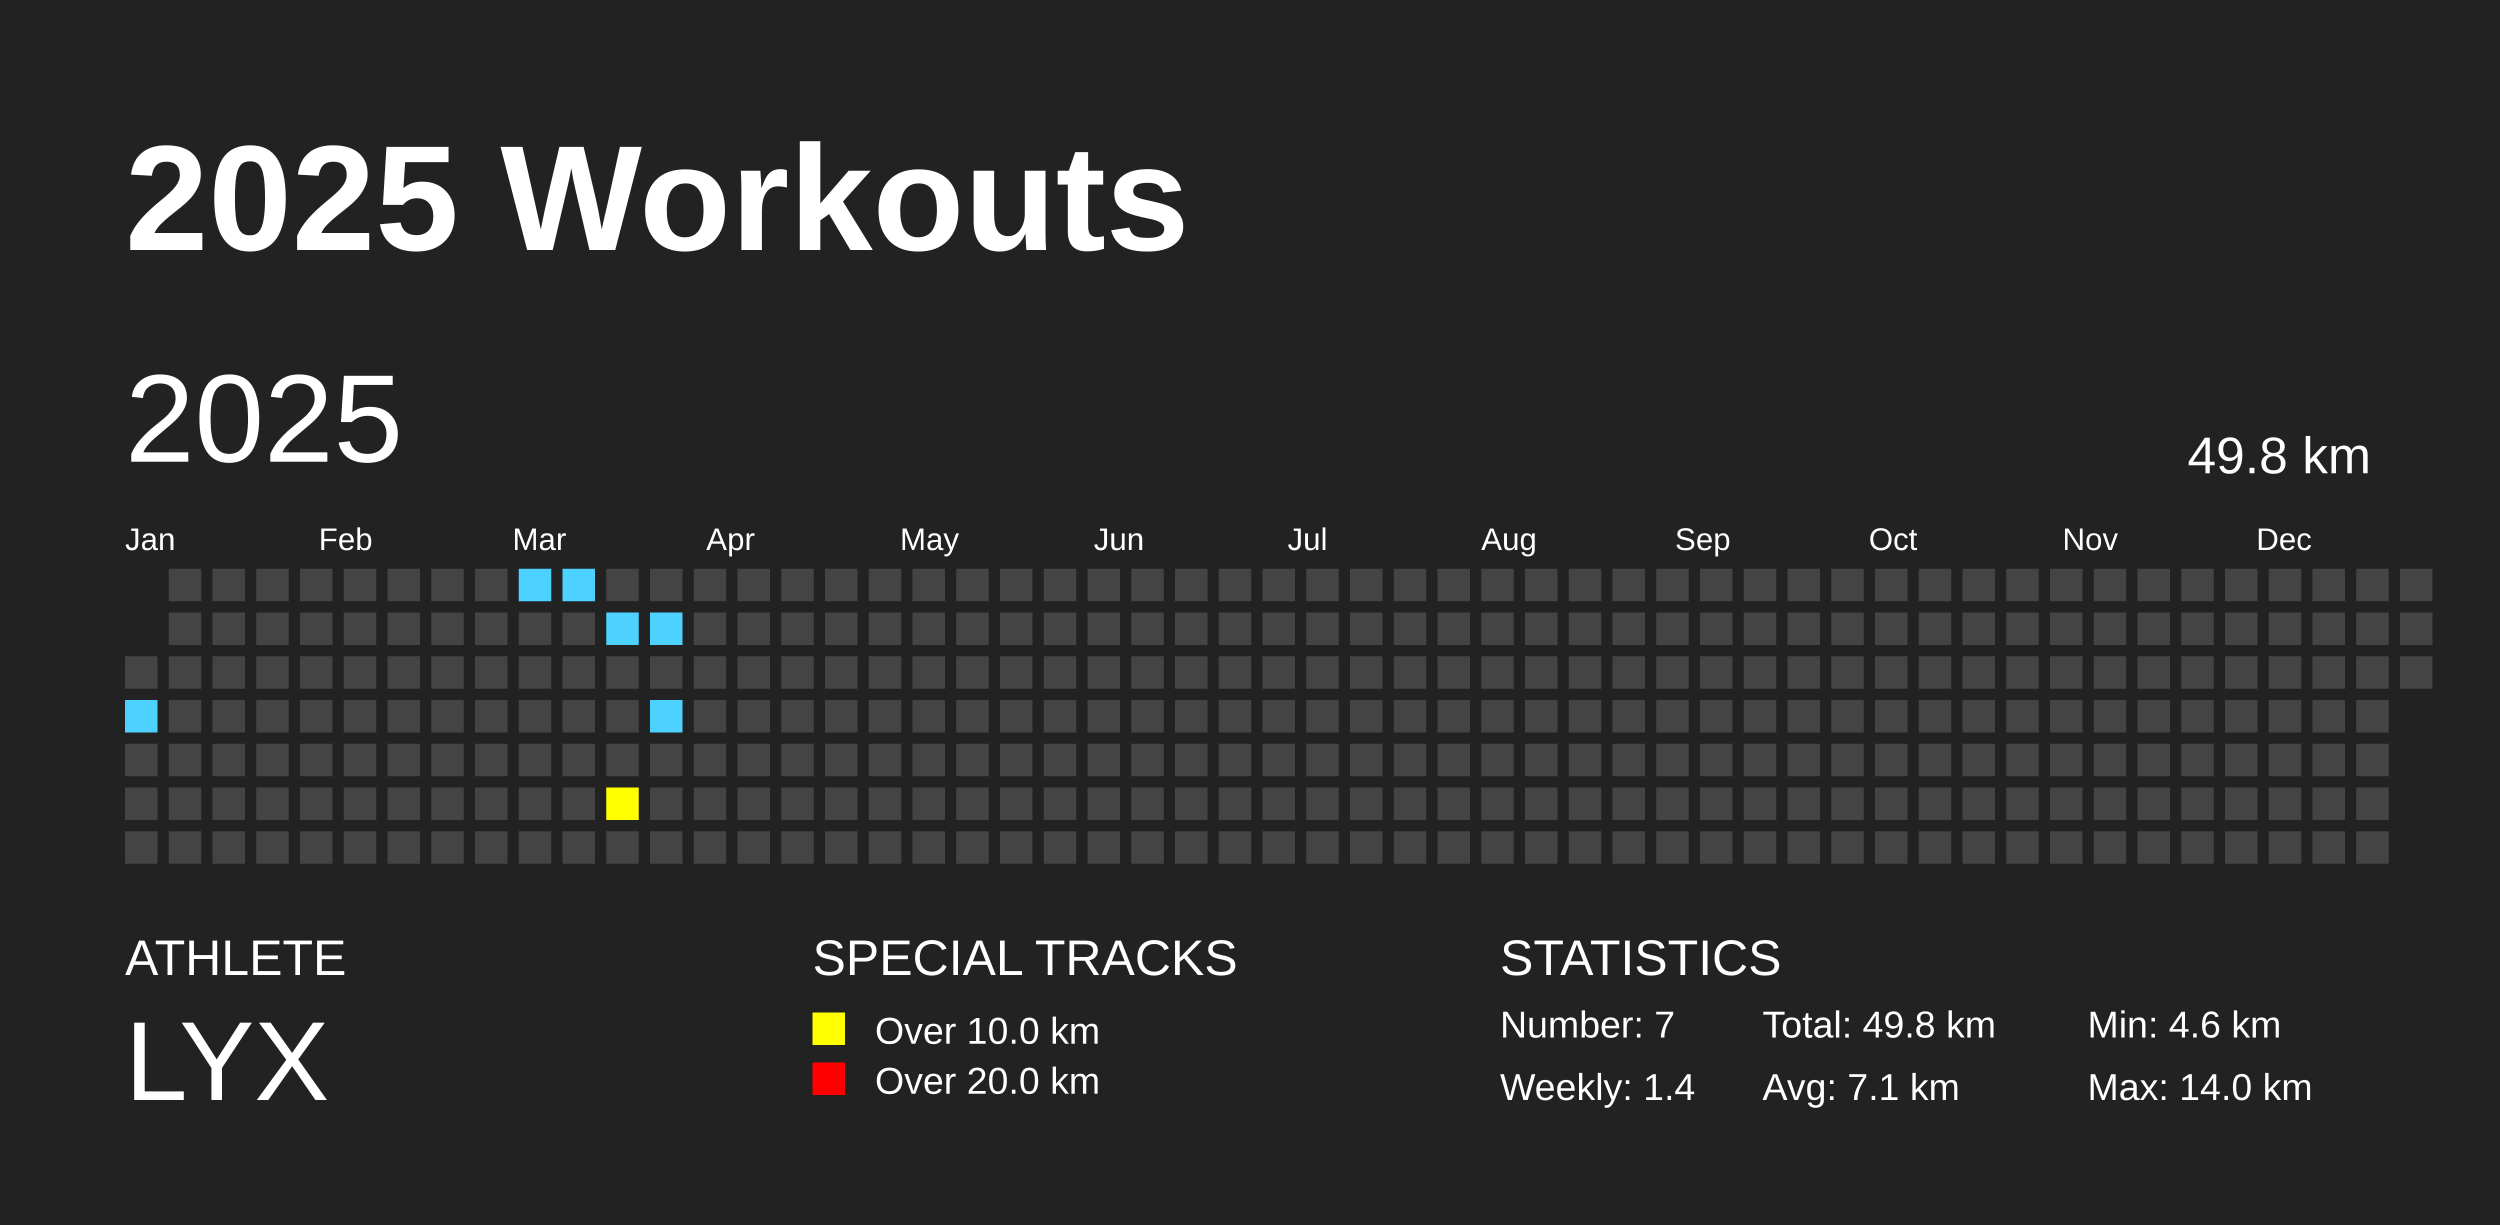
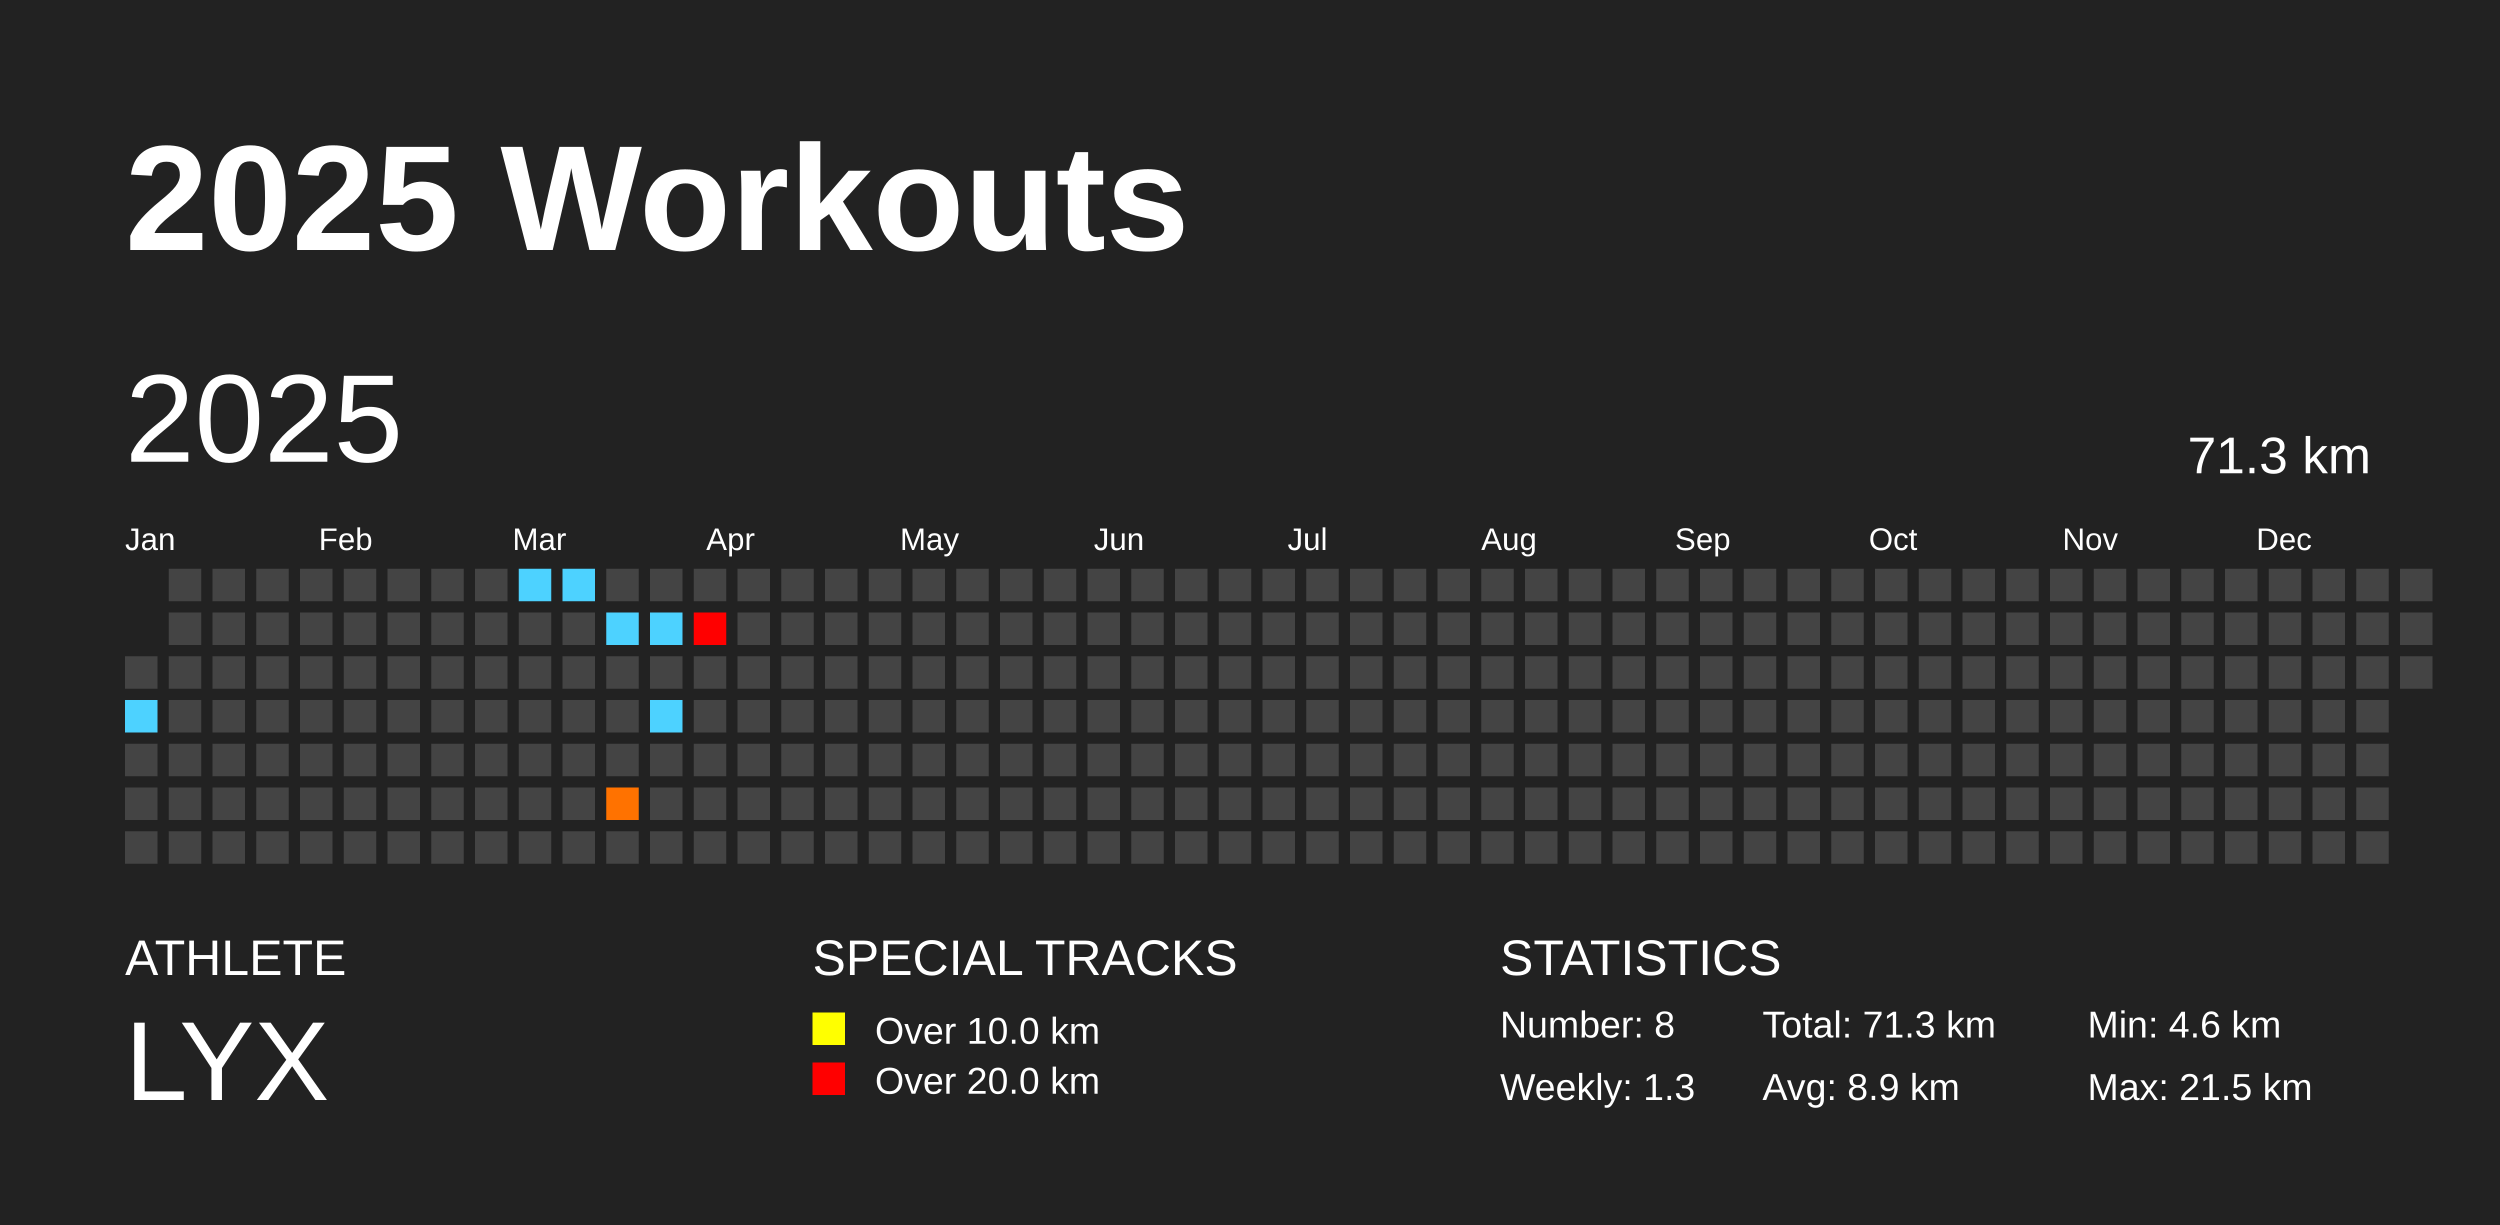
<svg xmlns="http://www.w3.org/2000/svg" baseProfile="full" height="98mm" version="1.1" viewBox="0,0,200,98" width="200mm">
  <defs />
  <rect fill="#222222" height="98" width="200" x="0" y="0" />
  <text fill="#FFFFFF" style="font-size:12px; font-family:Arial; font-weight:bold;" x="10" y="20">2025 Workouts</text>
  <text fill="#FFFFFF" style="font-size:4px; font-family:Arial" x="10" y="78">ATHLETE</text>
  <text fill="#FFFFFF" style="font-size:9px; font-family:Arial" x="10" y="88">LYX</text>
  <text fill="#FFFFFF" style="font-size:4px; font-family:Arial" x="65" y="78">SPECIAL TRACKS</text>
  <rect fill="yellow" height="2.6" width="2.6" x="65" y="81" />
  <text fill="#FFFFFF" style="font-size:3px; font-family:Arial" x="70" y="83.5">Over 10.0 km</text>
  <rect fill="red" height="2.6" width="2.6" x="65" y="85" />
  <text fill="#FFFFFF" style="font-size:3px; font-family:Arial" x="70" y="87.5">Over 20.0 km</text>
  <text fill="#FFFFFF" style="font-size:4px; font-family:Arial" x="120" y="78">STATISTICS</text>
-   <text fill="#FFFFFF" style="font-size:3px; font-family:Arial" x="120" y="83">Number: 7</text>
-   <text fill="#FFFFFF" style="font-size:3px; font-family:Arial" x="120" y="88">Weekly: 1.4</text>
-   <text fill="#FFFFFF" style="font-size:3px; font-family:Arial" x="141" y="83">Total: 49.8 km</text>
-   <text fill="#FFFFFF" style="font-size:3px; font-family:Arial" x="141" y="88">Avg: 7.1 km</text>
+   <text fill="#FFFFFF" style="font-size:3px; font-family:Arial" x="120" y="83">Number: 8</text>
+   <text fill="#FFFFFF" style="font-size:3px; font-family:Arial" x="120" y="88">Weekly: 1.3</text>
+   <text fill="#FFFFFF" style="font-size:3px; font-family:Arial" x="141" y="83">Total: 71.3 km</text>
+   <text fill="#FFFFFF" style="font-size:3px; font-family:Arial" x="141" y="88">Avg: 8.9 km</text>
  <text fill="#FFFFFF" style="font-size:3px; font-family:Arial" x="167" y="83">Min: 4.6 km</text>
-   <text fill="#FFFFFF" style="font-size:3px; font-family:Arial" x="167" y="88">Max: 14.0 km</text>
+   <text fill="#FFFFFF" style="font-size:3px; font-family:Arial" x="167" y="88">Max: 21.5 km</text>
  <text dominant-baseline="hanging" fill="#FFFFFF" style="font-size:10.0px; font-family:Arial;" x="10" y="30">2025</text>
-   <text dominant-baseline="hanging" fill="#FFFFFF" style="font-size:4.125px; font-family:Arial;" x="175" y="35">49.8 km</text>
+   <text dominant-baseline="hanging" fill="#FFFFFF" style="font-size:4.125px; font-family:Arial;" x="175" y="35">71.3 km</text>
  <text fill="#FFFFFF" style="font-size:2.5px; font-family:Arial" x="10.0" y="44">Jan</text>
  <text fill="#FFFFFF" style="font-size:2.5px; font-family:Arial" x="25.5" y="44">Feb</text>
  <text fill="#FFFFFF" style="font-size:2.5px; font-family:Arial" x="41.0" y="44">Mar</text>
  <text fill="#FFFFFF" style="font-size:2.5px; font-family:Arial" x="56.5" y="44">Apr</text>
  <text fill="#FFFFFF" style="font-size:2.5px; font-family:Arial" x="72.0" y="44">May</text>
  <text fill="#FFFFFF" style="font-size:2.5px; font-family:Arial" x="87.5" y="44">Jun</text>
  <text fill="#FFFFFF" style="font-size:2.5px; font-family:Arial" x="103.0" y="44">Jul</text>
  <text fill="#FFFFFF" style="font-size:2.5px; font-family:Arial" x="118.5" y="44">Aug</text>
  <text fill="#FFFFFF" style="font-size:2.5px; font-family:Arial" x="134.0" y="44">Sep</text>
  <text fill="#FFFFFF" style="font-size:2.5px; font-family:Arial" x="149.5" y="44">Oct</text>
  <text fill="#FFFFFF" style="font-size:2.5px; font-family:Arial" x="165.0" y="44">Nov</text>
  <text fill="#FFFFFF" style="font-size:2.5px; font-family:Arial" x="180.5" y="44">Dec</text>
  <rect fill="#444444" height="2.6" width="2.6" x="10.0" y="52.5" />
-   <rect fill="#4DD2FF" height="2.6" width="2.6" x="10.0" y="56.0" />
+   <rect fill="#4dd2ff" height="2.6" width="2.6" x="10.0" y="56.0" />
  <rect fill="#444444" height="2.6" width="2.6" x="10.0" y="59.5" />
  <rect fill="#444444" height="2.6" width="2.6" x="10.0" y="63.0" />
  <rect fill="#444444" height="2.6" width="2.6" x="10.0" y="66.5" />
  <rect fill="#444444" height="2.6" width="2.6" x="13.5" y="45.5" />
  <rect fill="#444444" height="2.6" width="2.6" x="13.5" y="49.0" />
  <rect fill="#444444" height="2.6" width="2.6" x="13.5" y="52.5" />
  <rect fill="#444444" height="2.6" width="2.6" x="13.5" y="56.0" />
  <rect fill="#444444" height="2.6" width="2.6" x="13.5" y="59.5" />
  <rect fill="#444444" height="2.6" width="2.6" x="13.5" y="63.0" />
  <rect fill="#444444" height="2.6" width="2.6" x="13.5" y="66.5" />
  <rect fill="#444444" height="2.6" width="2.6" x="17.0" y="45.5" />
  <rect fill="#444444" height="2.6" width="2.6" x="17.0" y="49.0" />
  <rect fill="#444444" height="2.6" width="2.6" x="17.0" y="52.5" />
  <rect fill="#444444" height="2.6" width="2.6" x="17.0" y="56.0" />
  <rect fill="#444444" height="2.6" width="2.6" x="17.0" y="59.5" />
  <rect fill="#444444" height="2.6" width="2.6" x="17.0" y="63.0" />
  <rect fill="#444444" height="2.6" width="2.6" x="17.0" y="66.5" />
  <rect fill="#444444" height="2.6" width="2.6" x="20.5" y="45.5" />
  <rect fill="#444444" height="2.6" width="2.6" x="20.5" y="49.0" />
  <rect fill="#444444" height="2.6" width="2.6" x="20.5" y="52.5" />
  <rect fill="#444444" height="2.6" width="2.6" x="20.5" y="56.0" />
  <rect fill="#444444" height="2.6" width="2.6" x="20.5" y="59.5" />
  <rect fill="#444444" height="2.6" width="2.6" x="20.5" y="63.0" />
  <rect fill="#444444" height="2.6" width="2.6" x="20.5" y="66.5" />
  <rect fill="#444444" height="2.6" width="2.6" x="24.0" y="45.5" />
  <rect fill="#444444" height="2.6" width="2.6" x="24.0" y="49.0" />
  <rect fill="#444444" height="2.6" width="2.6" x="24.0" y="52.5" />
  <rect fill="#444444" height="2.6" width="2.6" x="24.0" y="56.0" />
  <rect fill="#444444" height="2.6" width="2.6" x="24.0" y="59.5" />
  <rect fill="#444444" height="2.6" width="2.6" x="24.0" y="63.0" />
  <rect fill="#444444" height="2.6" width="2.6" x="24.0" y="66.5" />
  <rect fill="#444444" height="2.6" width="2.6" x="27.5" y="45.5" />
  <rect fill="#444444" height="2.6" width="2.6" x="27.5" y="49.0" />
  <rect fill="#444444" height="2.6" width="2.6" x="27.5" y="52.5" />
  <rect fill="#444444" height="2.6" width="2.6" x="27.5" y="56.0" />
  <rect fill="#444444" height="2.6" width="2.6" x="27.5" y="59.5" />
  <rect fill="#444444" height="2.6" width="2.6" x="27.5" y="63.0" />
  <rect fill="#444444" height="2.6" width="2.6" x="27.5" y="66.5" />
  <rect fill="#444444" height="2.6" width="2.6" x="31.0" y="45.5" />
  <rect fill="#444444" height="2.6" width="2.6" x="31.0" y="49.0" />
  <rect fill="#444444" height="2.6" width="2.6" x="31.0" y="52.5" />
  <rect fill="#444444" height="2.6" width="2.6" x="31.0" y="56.0" />
  <rect fill="#444444" height="2.6" width="2.6" x="31.0" y="59.5" />
  <rect fill="#444444" height="2.6" width="2.6" x="31.0" y="63.0" />
  <rect fill="#444444" height="2.6" width="2.6" x="31.0" y="66.5" />
  <rect fill="#444444" height="2.6" width="2.6" x="34.5" y="45.5" />
  <rect fill="#444444" height="2.6" width="2.6" x="34.5" y="49.0" />
  <rect fill="#444444" height="2.6" width="2.6" x="34.5" y="52.5" />
  <rect fill="#444444" height="2.6" width="2.6" x="34.5" y="56.0" />
  <rect fill="#444444" height="2.6" width="2.6" x="34.5" y="59.5" />
  <rect fill="#444444" height="2.6" width="2.6" x="34.5" y="63.0" />
  <rect fill="#444444" height="2.6" width="2.6" x="34.5" y="66.5" />
  <rect fill="#444444" height="2.6" width="2.6" x="38.0" y="45.5" />
  <rect fill="#444444" height="2.6" width="2.6" x="38.0" y="49.0" />
  <rect fill="#444444" height="2.6" width="2.6" x="38.0" y="52.5" />
  <rect fill="#444444" height="2.6" width="2.6" x="38.0" y="56.0" />
  <rect fill="#444444" height="2.6" width="2.6" x="38.0" y="59.5" />
  <rect fill="#444444" height="2.6" width="2.6" x="38.0" y="63.0" />
  <rect fill="#444444" height="2.6" width="2.6" x="38.0" y="66.5" />
-   <rect fill="#4DD2FF" height="2.6" width="2.6" x="41.5" y="45.5" />
+   <rect fill="#4dd2ff" height="2.6" width="2.6" x="41.5" y="45.5" />
  <rect fill="#444444" height="2.6" width="2.6" x="41.5" y="49.0" />
  <rect fill="#444444" height="2.6" width="2.6" x="41.5" y="52.5" />
  <rect fill="#444444" height="2.6" width="2.6" x="41.5" y="56.0" />
  <rect fill="#444444" height="2.6" width="2.6" x="41.5" y="59.5" />
  <rect fill="#444444" height="2.6" width="2.6" x="41.5" y="63.0" />
  <rect fill="#444444" height="2.6" width="2.6" x="41.5" y="66.5" />
-   <rect fill="#4DD2FF" height="2.6" width="2.6" x="45.0" y="45.5" />
+   <rect fill="#4dd2ff" height="2.6" width="2.6" x="45.0" y="45.5" />
  <rect fill="#444444" height="2.6" width="2.6" x="45.0" y="49.0" />
  <rect fill="#444444" height="2.6" width="2.6" x="45.0" y="52.5" />
  <rect fill="#444444" height="2.6" width="2.6" x="45.0" y="56.0" />
  <rect fill="#444444" height="2.6" width="2.6" x="45.0" y="59.5" />
  <rect fill="#444444" height="2.6" width="2.6" x="45.0" y="63.0" />
  <rect fill="#444444" height="2.6" width="2.6" x="45.0" y="66.5" />
  <rect fill="#444444" height="2.6" width="2.6" x="48.5" y="45.5" />
-   <rect fill="#4DD2FF" height="2.6" width="2.6" x="48.5" y="49.0" />
+   <rect fill="#4dd2ff" height="2.6" width="2.6" x="48.5" y="49.0" />
  <rect fill="#444444" height="2.6" width="2.6" x="48.5" y="52.5" />
  <rect fill="#444444" height="2.6" width="2.6" x="48.5" y="56.0" />
  <rect fill="#444444" height="2.6" width="2.6" x="48.5" y="59.5" />
-   <rect fill="yellow" height="2.6" width="2.6" x="48.5" y="63.0" />
+   <rect fill="#ff7200" height="2.6" width="2.6" x="48.5" y="63.0" />
  <rect fill="#444444" height="2.6" width="2.6" x="48.5" y="66.5" />
  <rect fill="#444444" height="2.6" width="2.6" x="52.0" y="45.5" />
-   <rect fill="#4DD2FF" height="2.6" width="2.6" x="52.0" y="49.0" />
+   <rect fill="#4dd2ff" height="2.6" width="2.6" x="52.0" y="49.0" />
  <rect fill="#444444" height="2.6" width="2.6" x="52.0" y="52.5" />
-   <rect fill="#4DD2FF" height="2.6" width="2.6" x="52.0" y="56.0" />
+   <rect fill="#4dd2ff" height="2.6" width="2.6" x="52.0" y="56.0" />
  <rect fill="#444444" height="2.6" width="2.6" x="52.0" y="59.5" />
  <rect fill="#444444" height="2.6" width="2.6" x="52.0" y="63.0" />
  <rect fill="#444444" height="2.6" width="2.6" x="52.0" y="66.5" />
  <rect fill="#444444" height="2.6" width="2.6" x="55.5" y="45.5" />
-   <rect fill="#444444" height="2.6" width="2.6" x="55.5" y="49.0" />
+   <rect fill="red" height="2.6" width="2.6" x="55.5" y="49.0" />
  <rect fill="#444444" height="2.6" width="2.6" x="55.5" y="52.5" />
  <rect fill="#444444" height="2.6" width="2.6" x="55.5" y="56.0" />
  <rect fill="#444444" height="2.6" width="2.6" x="55.5" y="59.5" />
  <rect fill="#444444" height="2.6" width="2.6" x="55.5" y="63.0" />
  <rect fill="#444444" height="2.6" width="2.6" x="55.5" y="66.5" />
  <rect fill="#444444" height="2.6" width="2.6" x="59.0" y="45.5" />
  <rect fill="#444444" height="2.6" width="2.6" x="59.0" y="49.0" />
  <rect fill="#444444" height="2.6" width="2.6" x="59.0" y="52.5" />
  <rect fill="#444444" height="2.6" width="2.6" x="59.0" y="56.0" />
  <rect fill="#444444" height="2.6" width="2.6" x="59.0" y="59.5" />
  <rect fill="#444444" height="2.6" width="2.6" x="59.0" y="63.0" />
  <rect fill="#444444" height="2.6" width="2.6" x="59.0" y="66.5" />
  <rect fill="#444444" height="2.6" width="2.6" x="62.5" y="45.5" />
  <rect fill="#444444" height="2.6" width="2.6" x="62.5" y="49.0" />
  <rect fill="#444444" height="2.6" width="2.6" x="62.5" y="52.5" />
  <rect fill="#444444" height="2.6" width="2.6" x="62.5" y="56.0" />
  <rect fill="#444444" height="2.6" width="2.6" x="62.5" y="59.5" />
  <rect fill="#444444" height="2.6" width="2.6" x="62.5" y="63.0" />
  <rect fill="#444444" height="2.6" width="2.6" x="62.5" y="66.5" />
  <rect fill="#444444" height="2.6" width="2.6" x="66.0" y="45.5" />
  <rect fill="#444444" height="2.6" width="2.6" x="66.0" y="49.0" />
  <rect fill="#444444" height="2.6" width="2.6" x="66.0" y="52.5" />
  <rect fill="#444444" height="2.6" width="2.6" x="66.0" y="56.0" />
  <rect fill="#444444" height="2.6" width="2.6" x="66.0" y="59.5" />
  <rect fill="#444444" height="2.6" width="2.6" x="66.0" y="63.0" />
  <rect fill="#444444" height="2.6" width="2.6" x="66.0" y="66.5" />
  <rect fill="#444444" height="2.6" width="2.6" x="69.5" y="45.5" />
  <rect fill="#444444" height="2.6" width="2.6" x="69.5" y="49.0" />
  <rect fill="#444444" height="2.6" width="2.6" x="69.5" y="52.5" />
  <rect fill="#444444" height="2.6" width="2.6" x="69.5" y="56.0" />
  <rect fill="#444444" height="2.6" width="2.6" x="69.5" y="59.5" />
  <rect fill="#444444" height="2.6" width="2.6" x="69.5" y="63.0" />
  <rect fill="#444444" height="2.6" width="2.6" x="69.5" y="66.5" />
  <rect fill="#444444" height="2.6" width="2.6" x="73.0" y="45.5" />
  <rect fill="#444444" height="2.6" width="2.6" x="73.0" y="49.0" />
  <rect fill="#444444" height="2.6" width="2.6" x="73.0" y="52.5" />
  <rect fill="#444444" height="2.6" width="2.6" x="73.0" y="56.0" />
  <rect fill="#444444" height="2.6" width="2.6" x="73.0" y="59.5" />
  <rect fill="#444444" height="2.6" width="2.6" x="73.0" y="63.0" />
  <rect fill="#444444" height="2.6" width="2.6" x="73.0" y="66.5" />
  <rect fill="#444444" height="2.6" width="2.6" x="76.5" y="45.5" />
  <rect fill="#444444" height="2.6" width="2.6" x="76.5" y="49.0" />
  <rect fill="#444444" height="2.6" width="2.6" x="76.5" y="52.5" />
  <rect fill="#444444" height="2.6" width="2.6" x="76.5" y="56.0" />
  <rect fill="#444444" height="2.6" width="2.6" x="76.5" y="59.5" />
  <rect fill="#444444" height="2.6" width="2.6" x="76.5" y="63.0" />
  <rect fill="#444444" height="2.6" width="2.6" x="76.5" y="66.5" />
  <rect fill="#444444" height="2.6" width="2.6" x="80.0" y="45.5" />
  <rect fill="#444444" height="2.6" width="2.6" x="80.0" y="49.0" />
  <rect fill="#444444" height="2.6" width="2.6" x="80.0" y="52.5" />
  <rect fill="#444444" height="2.6" width="2.6" x="80.0" y="56.0" />
  <rect fill="#444444" height="2.6" width="2.6" x="80.0" y="59.5" />
  <rect fill="#444444" height="2.6" width="2.6" x="80.0" y="63.0" />
  <rect fill="#444444" height="2.6" width="2.6" x="80.0" y="66.5" />
  <rect fill="#444444" height="2.6" width="2.6" x="83.5" y="45.5" />
  <rect fill="#444444" height="2.6" width="2.6" x="83.5" y="49.0" />
  <rect fill="#444444" height="2.6" width="2.6" x="83.5" y="52.5" />
  <rect fill="#444444" height="2.6" width="2.6" x="83.5" y="56.0" />
  <rect fill="#444444" height="2.6" width="2.6" x="83.5" y="59.5" />
  <rect fill="#444444" height="2.6" width="2.6" x="83.5" y="63.0" />
  <rect fill="#444444" height="2.6" width="2.6" x="83.5" y="66.5" />
  <rect fill="#444444" height="2.6" width="2.6" x="87.0" y="45.5" />
  <rect fill="#444444" height="2.6" width="2.6" x="87.0" y="49.0" />
  <rect fill="#444444" height="2.6" width="2.6" x="87.0" y="52.5" />
  <rect fill="#444444" height="2.6" width="2.6" x="87.0" y="56.0" />
  <rect fill="#444444" height="2.6" width="2.6" x="87.0" y="59.5" />
  <rect fill="#444444" height="2.6" width="2.6" x="87.0" y="63.0" />
  <rect fill="#444444" height="2.6" width="2.6" x="87.0" y="66.5" />
  <rect fill="#444444" height="2.6" width="2.6" x="90.5" y="45.5" />
  <rect fill="#444444" height="2.6" width="2.6" x="90.5" y="49.0" />
  <rect fill="#444444" height="2.6" width="2.6" x="90.5" y="52.5" />
  <rect fill="#444444" height="2.6" width="2.6" x="90.5" y="56.0" />
  <rect fill="#444444" height="2.6" width="2.6" x="90.5" y="59.5" />
  <rect fill="#444444" height="2.6" width="2.6" x="90.5" y="63.0" />
  <rect fill="#444444" height="2.6" width="2.6" x="90.5" y="66.5" />
  <rect fill="#444444" height="2.6" width="2.6" x="94.0" y="45.5" />
  <rect fill="#444444" height="2.6" width="2.6" x="94.0" y="49.0" />
  <rect fill="#444444" height="2.6" width="2.6" x="94.0" y="52.5" />
  <rect fill="#444444" height="2.6" width="2.6" x="94.0" y="56.0" />
  <rect fill="#444444" height="2.6" width="2.6" x="94.0" y="59.5" />
  <rect fill="#444444" height="2.6" width="2.6" x="94.0" y="63.0" />
  <rect fill="#444444" height="2.6" width="2.6" x="94.0" y="66.5" />
  <rect fill="#444444" height="2.6" width="2.6" x="97.5" y="45.5" />
  <rect fill="#444444" height="2.6" width="2.6" x="97.5" y="49.0" />
  <rect fill="#444444" height="2.6" width="2.6" x="97.5" y="52.5" />
  <rect fill="#444444" height="2.6" width="2.6" x="97.5" y="56.0" />
  <rect fill="#444444" height="2.6" width="2.6" x="97.5" y="59.5" />
  <rect fill="#444444" height="2.6" width="2.6" x="97.5" y="63.0" />
  <rect fill="#444444" height="2.6" width="2.6" x="97.5" y="66.5" />
  <rect fill="#444444" height="2.6" width="2.6" x="101.0" y="45.5" />
  <rect fill="#444444" height="2.6" width="2.6" x="101.0" y="49.0" />
  <rect fill="#444444" height="2.6" width="2.6" x="101.0" y="52.5" />
  <rect fill="#444444" height="2.6" width="2.6" x="101.0" y="56.0" />
  <rect fill="#444444" height="2.6" width="2.6" x="101.0" y="59.5" />
  <rect fill="#444444" height="2.6" width="2.6" x="101.0" y="63.0" />
  <rect fill="#444444" height="2.6" width="2.6" x="101.0" y="66.5" />
  <rect fill="#444444" height="2.6" width="2.6" x="104.5" y="45.5" />
  <rect fill="#444444" height="2.6" width="2.6" x="104.5" y="49.0" />
  <rect fill="#444444" height="2.6" width="2.6" x="104.5" y="52.5" />
  <rect fill="#444444" height="2.6" width="2.6" x="104.5" y="56.0" />
  <rect fill="#444444" height="2.6" width="2.6" x="104.5" y="59.5" />
  <rect fill="#444444" height="2.6" width="2.6" x="104.5" y="63.0" />
  <rect fill="#444444" height="2.6" width="2.6" x="104.5" y="66.5" />
  <rect fill="#444444" height="2.6" width="2.6" x="108.0" y="45.5" />
  <rect fill="#444444" height="2.6" width="2.6" x="108.0" y="49.0" />
  <rect fill="#444444" height="2.6" width="2.6" x="108.0" y="52.5" />
  <rect fill="#444444" height="2.6" width="2.6" x="108.0" y="56.0" />
  <rect fill="#444444" height="2.6" width="2.6" x="108.0" y="59.5" />
  <rect fill="#444444" height="2.6" width="2.6" x="108.0" y="63.0" />
  <rect fill="#444444" height="2.6" width="2.6" x="108.0" y="66.5" />
  <rect fill="#444444" height="2.6" width="2.6" x="111.5" y="45.5" />
  <rect fill="#444444" height="2.6" width="2.6" x="111.5" y="49.0" />
  <rect fill="#444444" height="2.6" width="2.6" x="111.5" y="52.5" />
  <rect fill="#444444" height="2.6" width="2.6" x="111.5" y="56.0" />
  <rect fill="#444444" height="2.6" width="2.6" x="111.5" y="59.5" />
  <rect fill="#444444" height="2.6" width="2.6" x="111.5" y="63.0" />
  <rect fill="#444444" height="2.6" width="2.6" x="111.5" y="66.5" />
  <rect fill="#444444" height="2.6" width="2.6" x="115.0" y="45.5" />
  <rect fill="#444444" height="2.6" width="2.6" x="115.0" y="49.0" />
  <rect fill="#444444" height="2.6" width="2.6" x="115.0" y="52.5" />
  <rect fill="#444444" height="2.6" width="2.6" x="115.0" y="56.0" />
  <rect fill="#444444" height="2.6" width="2.6" x="115.0" y="59.5" />
  <rect fill="#444444" height="2.6" width="2.6" x="115.0" y="63.0" />
  <rect fill="#444444" height="2.6" width="2.6" x="115.0" y="66.5" />
  <rect fill="#444444" height="2.6" width="2.6" x="118.5" y="45.5" />
  <rect fill="#444444" height="2.6" width="2.6" x="118.5" y="49.0" />
  <rect fill="#444444" height="2.6" width="2.6" x="118.5" y="52.5" />
  <rect fill="#444444" height="2.6" width="2.6" x="118.5" y="56.0" />
  <rect fill="#444444" height="2.6" width="2.6" x="118.5" y="59.5" />
  <rect fill="#444444" height="2.6" width="2.6" x="118.5" y="63.0" />
  <rect fill="#444444" height="2.6" width="2.6" x="118.5" y="66.5" />
  <rect fill="#444444" height="2.6" width="2.6" x="122.0" y="45.5" />
  <rect fill="#444444" height="2.6" width="2.6" x="122.0" y="49.0" />
  <rect fill="#444444" height="2.6" width="2.6" x="122.0" y="52.5" />
  <rect fill="#444444" height="2.6" width="2.6" x="122.0" y="56.0" />
  <rect fill="#444444" height="2.6" width="2.6" x="122.0" y="59.5" />
  <rect fill="#444444" height="2.6" width="2.6" x="122.0" y="63.0" />
  <rect fill="#444444" height="2.6" width="2.6" x="122.0" y="66.5" />
  <rect fill="#444444" height="2.6" width="2.6" x="125.5" y="45.5" />
  <rect fill="#444444" height="2.6" width="2.6" x="125.5" y="49.0" />
  <rect fill="#444444" height="2.6" width="2.6" x="125.5" y="52.5" />
  <rect fill="#444444" height="2.6" width="2.6" x="125.5" y="56.0" />
  <rect fill="#444444" height="2.6" width="2.6" x="125.5" y="59.5" />
  <rect fill="#444444" height="2.6" width="2.6" x="125.5" y="63.0" />
  <rect fill="#444444" height="2.6" width="2.6" x="125.5" y="66.5" />
  <rect fill="#444444" height="2.6" width="2.6" x="129.0" y="45.5" />
  <rect fill="#444444" height="2.6" width="2.6" x="129.0" y="49.0" />
  <rect fill="#444444" height="2.6" width="2.6" x="129.0" y="52.5" />
  <rect fill="#444444" height="2.6" width="2.6" x="129.0" y="56.0" />
  <rect fill="#444444" height="2.6" width="2.6" x="129.0" y="59.5" />
  <rect fill="#444444" height="2.6" width="2.6" x="129.0" y="63.0" />
  <rect fill="#444444" height="2.6" width="2.6" x="129.0" y="66.5" />
  <rect fill="#444444" height="2.6" width="2.6" x="132.5" y="45.5" />
  <rect fill="#444444" height="2.6" width="2.6" x="132.5" y="49.0" />
  <rect fill="#444444" height="2.6" width="2.6" x="132.5" y="52.5" />
  <rect fill="#444444" height="2.6" width="2.6" x="132.5" y="56.0" />
  <rect fill="#444444" height="2.6" width="2.6" x="132.5" y="59.5" />
  <rect fill="#444444" height="2.6" width="2.6" x="132.5" y="63.0" />
  <rect fill="#444444" height="2.6" width="2.6" x="132.5" y="66.5" />
  <rect fill="#444444" height="2.6" width="2.6" x="136.0" y="45.5" />
  <rect fill="#444444" height="2.6" width="2.6" x="136.0" y="49.0" />
  <rect fill="#444444" height="2.6" width="2.6" x="136.0" y="52.5" />
  <rect fill="#444444" height="2.6" width="2.6" x="136.0" y="56.0" />
  <rect fill="#444444" height="2.6" width="2.6" x="136.0" y="59.5" />
  <rect fill="#444444" height="2.6" width="2.6" x="136.0" y="63.0" />
  <rect fill="#444444" height="2.6" width="2.6" x="136.0" y="66.5" />
  <rect fill="#444444" height="2.6" width="2.6" x="139.5" y="45.5" />
  <rect fill="#444444" height="2.6" width="2.6" x="139.5" y="49.0" />
  <rect fill="#444444" height="2.6" width="2.6" x="139.5" y="52.5" />
  <rect fill="#444444" height="2.6" width="2.6" x="139.5" y="56.0" />
  <rect fill="#444444" height="2.6" width="2.6" x="139.5" y="59.5" />
  <rect fill="#444444" height="2.6" width="2.6" x="139.5" y="63.0" />
  <rect fill="#444444" height="2.6" width="2.6" x="139.5" y="66.5" />
  <rect fill="#444444" height="2.6" width="2.6" x="143.0" y="45.5" />
  <rect fill="#444444" height="2.6" width="2.6" x="143.0" y="49.0" />
  <rect fill="#444444" height="2.6" width="2.6" x="143.0" y="52.5" />
  <rect fill="#444444" height="2.6" width="2.6" x="143.0" y="56.0" />
  <rect fill="#444444" height="2.6" width="2.6" x="143.0" y="59.5" />
  <rect fill="#444444" height="2.6" width="2.6" x="143.0" y="63.0" />
  <rect fill="#444444" height="2.6" width="2.6" x="143.0" y="66.5" />
  <rect fill="#444444" height="2.6" width="2.6" x="146.5" y="45.5" />
  <rect fill="#444444" height="2.6" width="2.6" x="146.5" y="49.0" />
  <rect fill="#444444" height="2.6" width="2.6" x="146.5" y="52.5" />
  <rect fill="#444444" height="2.6" width="2.6" x="146.5" y="56.0" />
  <rect fill="#444444" height="2.6" width="2.6" x="146.5" y="59.5" />
  <rect fill="#444444" height="2.6" width="2.6" x="146.5" y="63.0" />
  <rect fill="#444444" height="2.6" width="2.6" x="146.5" y="66.5" />
  <rect fill="#444444" height="2.6" width="2.6" x="150.0" y="45.5" />
  <rect fill="#444444" height="2.6" width="2.6" x="150.0" y="49.0" />
  <rect fill="#444444" height="2.6" width="2.6" x="150.0" y="52.5" />
  <rect fill="#444444" height="2.6" width="2.6" x="150.0" y="56.0" />
  <rect fill="#444444" height="2.6" width="2.6" x="150.0" y="59.5" />
  <rect fill="#444444" height="2.6" width="2.6" x="150.0" y="63.0" />
  <rect fill="#444444" height="2.6" width="2.6" x="150.0" y="66.5" />
  <rect fill="#444444" height="2.6" width="2.6" x="153.5" y="45.5" />
  <rect fill="#444444" height="2.6" width="2.6" x="153.5" y="49.0" />
  <rect fill="#444444" height="2.6" width="2.6" x="153.5" y="52.5" />
  <rect fill="#444444" height="2.6" width="2.6" x="153.5" y="56.0" />
  <rect fill="#444444" height="2.6" width="2.6" x="153.5" y="59.5" />
  <rect fill="#444444" height="2.6" width="2.6" x="153.5" y="63.0" />
  <rect fill="#444444" height="2.6" width="2.6" x="153.5" y="66.5" />
  <rect fill="#444444" height="2.6" width="2.6" x="157.0" y="45.5" />
  <rect fill="#444444" height="2.6" width="2.6" x="157.0" y="49.0" />
  <rect fill="#444444" height="2.6" width="2.6" x="157.0" y="52.5" />
  <rect fill="#444444" height="2.6" width="2.6" x="157.0" y="56.0" />
  <rect fill="#444444" height="2.6" width="2.6" x="157.0" y="59.5" />
  <rect fill="#444444" height="2.6" width="2.6" x="157.0" y="63.0" />
  <rect fill="#444444" height="2.6" width="2.6" x="157.0" y="66.5" />
  <rect fill="#444444" height="2.6" width="2.6" x="160.5" y="45.5" />
  <rect fill="#444444" height="2.6" width="2.6" x="160.5" y="49.0" />
  <rect fill="#444444" height="2.6" width="2.6" x="160.5" y="52.5" />
  <rect fill="#444444" height="2.6" width="2.6" x="160.5" y="56.0" />
  <rect fill="#444444" height="2.6" width="2.6" x="160.5" y="59.5" />
  <rect fill="#444444" height="2.6" width="2.6" x="160.5" y="63.0" />
  <rect fill="#444444" height="2.6" width="2.6" x="160.5" y="66.5" />
  <rect fill="#444444" height="2.6" width="2.6" x="164.0" y="45.5" />
  <rect fill="#444444" height="2.6" width="2.6" x="164.0" y="49.0" />
  <rect fill="#444444" height="2.6" width="2.6" x="164.0" y="52.5" />
  <rect fill="#444444" height="2.6" width="2.6" x="164.0" y="56.0" />
  <rect fill="#444444" height="2.6" width="2.6" x="164.0" y="59.5" />
  <rect fill="#444444" height="2.6" width="2.6" x="164.0" y="63.0" />
  <rect fill="#444444" height="2.6" width="2.6" x="164.0" y="66.5" />
  <rect fill="#444444" height="2.6" width="2.6" x="167.5" y="45.5" />
  <rect fill="#444444" height="2.6" width="2.6" x="167.5" y="49.0" />
  <rect fill="#444444" height="2.6" width="2.6" x="167.5" y="52.5" />
  <rect fill="#444444" height="2.6" width="2.6" x="167.5" y="56.0" />
  <rect fill="#444444" height="2.6" width="2.6" x="167.5" y="59.5" />
  <rect fill="#444444" height="2.6" width="2.6" x="167.5" y="63.0" />
  <rect fill="#444444" height="2.6" width="2.6" x="167.5" y="66.5" />
  <rect fill="#444444" height="2.6" width="2.6" x="171.0" y="45.5" />
  <rect fill="#444444" height="2.6" width="2.6" x="171.0" y="49.0" />
  <rect fill="#444444" height="2.6" width="2.6" x="171.0" y="52.5" />
  <rect fill="#444444" height="2.6" width="2.6" x="171.0" y="56.0" />
  <rect fill="#444444" height="2.6" width="2.6" x="171.0" y="59.5" />
  <rect fill="#444444" height="2.6" width="2.6" x="171.0" y="63.0" />
  <rect fill="#444444" height="2.6" width="2.6" x="171.0" y="66.5" />
  <rect fill="#444444" height="2.6" width="2.6" x="174.5" y="45.5" />
  <rect fill="#444444" height="2.6" width="2.6" x="174.5" y="49.0" />
  <rect fill="#444444" height="2.6" width="2.6" x="174.5" y="52.5" />
  <rect fill="#444444" height="2.6" width="2.6" x="174.5" y="56.0" />
  <rect fill="#444444" height="2.6" width="2.6" x="174.5" y="59.5" />
  <rect fill="#444444" height="2.6" width="2.6" x="174.5" y="63.0" />
  <rect fill="#444444" height="2.6" width="2.6" x="174.5" y="66.5" />
  <rect fill="#444444" height="2.6" width="2.6" x="178.0" y="45.5" />
  <rect fill="#444444" height="2.6" width="2.6" x="178.0" y="49.0" />
  <rect fill="#444444" height="2.6" width="2.6" x="178.0" y="52.5" />
  <rect fill="#444444" height="2.6" width="2.6" x="178.0" y="56.0" />
  <rect fill="#444444" height="2.6" width="2.6" x="178.0" y="59.5" />
  <rect fill="#444444" height="2.6" width="2.6" x="178.0" y="63.0" />
  <rect fill="#444444" height="2.6" width="2.6" x="178.0" y="66.5" />
  <rect fill="#444444" height="2.6" width="2.6" x="181.5" y="45.5" />
  <rect fill="#444444" height="2.6" width="2.6" x="181.5" y="49.0" />
  <rect fill="#444444" height="2.6" width="2.6" x="181.5" y="52.5" />
  <rect fill="#444444" height="2.6" width="2.6" x="181.5" y="56.0" />
  <rect fill="#444444" height="2.6" width="2.6" x="181.5" y="59.5" />
  <rect fill="#444444" height="2.6" width="2.6" x="181.5" y="63.0" />
  <rect fill="#444444" height="2.6" width="2.6" x="181.5" y="66.5" />
  <rect fill="#444444" height="2.6" width="2.6" x="185.0" y="45.5" />
  <rect fill="#444444" height="2.6" width="2.6" x="185.0" y="49.0" />
  <rect fill="#444444" height="2.6" width="2.6" x="185.0" y="52.5" />
  <rect fill="#444444" height="2.6" width="2.6" x="185.0" y="56.0" />
  <rect fill="#444444" height="2.6" width="2.6" x="185.0" y="59.5" />
  <rect fill="#444444" height="2.6" width="2.6" x="185.0" y="63.0" />
  <rect fill="#444444" height="2.6" width="2.6" x="185.0" y="66.5" />
  <rect fill="#444444" height="2.6" width="2.6" x="188.5" y="45.5" />
  <rect fill="#444444" height="2.6" width="2.6" x="188.5" y="49.0" />
  <rect fill="#444444" height="2.6" width="2.6" x="188.5" y="52.5" />
  <rect fill="#444444" height="2.6" width="2.6" x="188.5" y="56.0" />
  <rect fill="#444444" height="2.6" width="2.6" x="188.5" y="59.5" />
  <rect fill="#444444" height="2.6" width="2.6" x="188.5" y="63.0" />
  <rect fill="#444444" height="2.6" width="2.6" x="188.5" y="66.5" />
  <rect fill="#444444" height="2.6" width="2.6" x="192.0" y="45.5" />
  <rect fill="#444444" height="2.6" width="2.6" x="192.0" y="49.0" />
  <rect fill="#444444" height="2.6" width="2.6" x="192.0" y="52.5" />
</svg>
